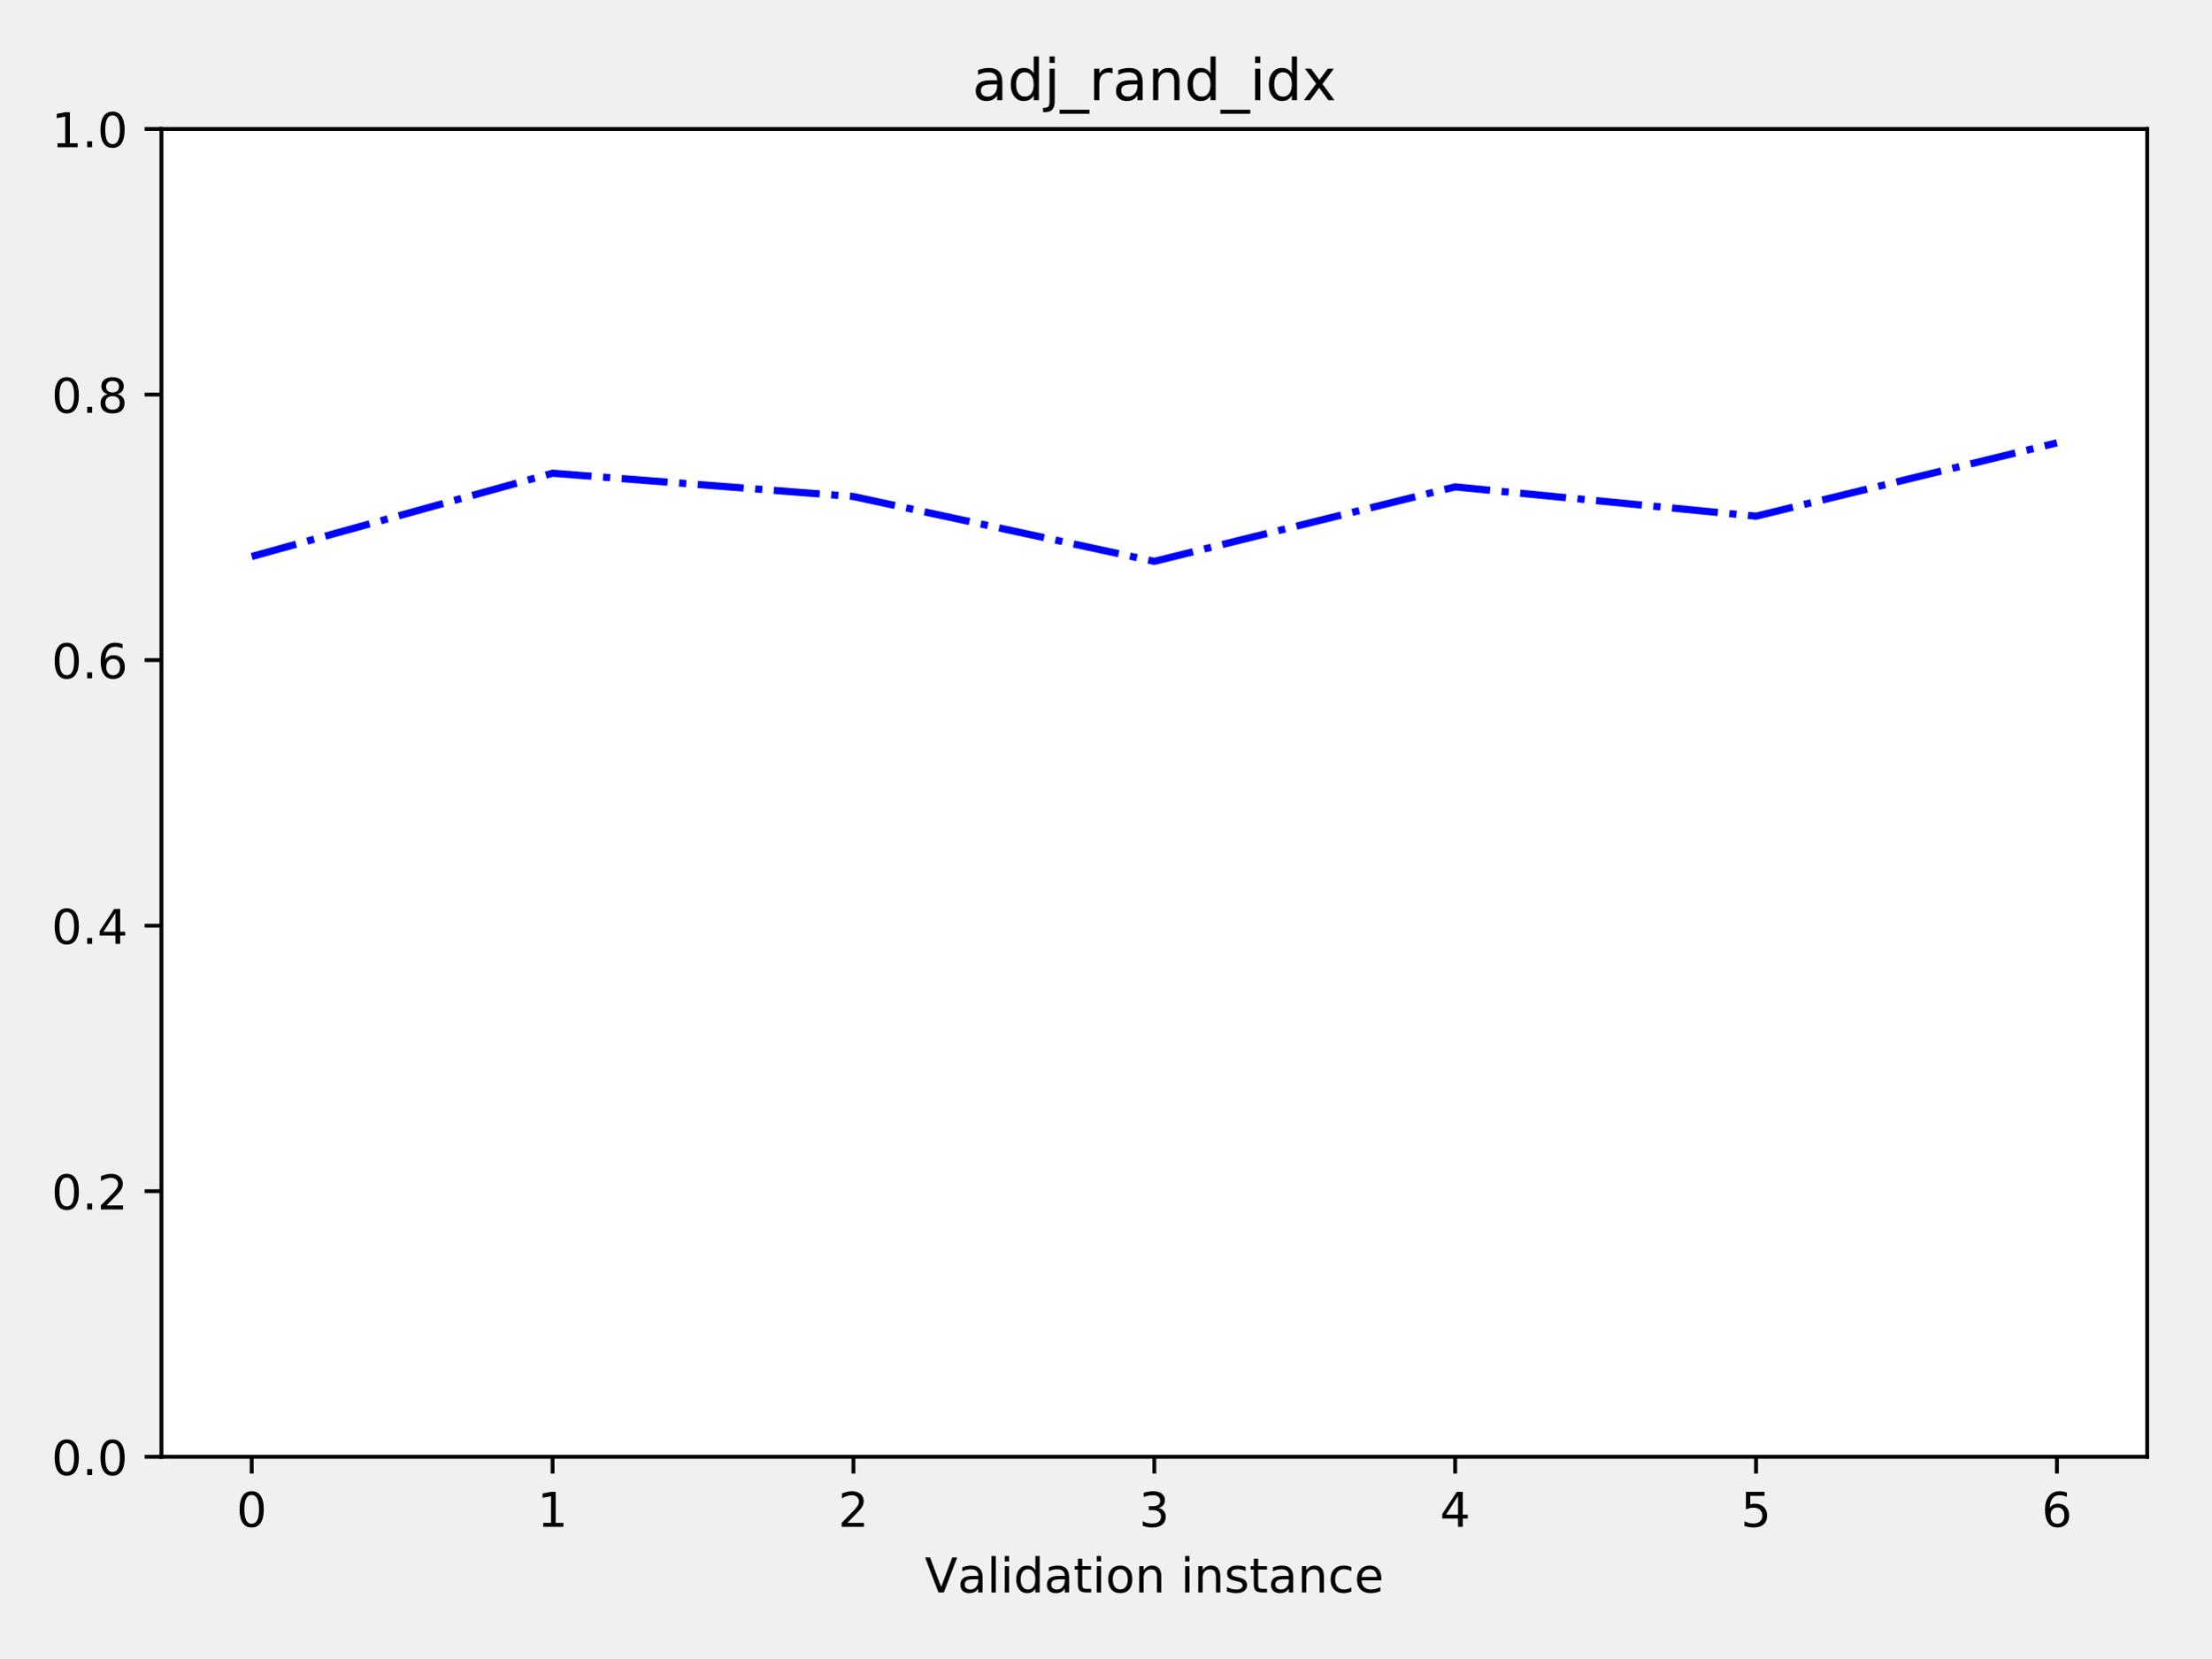
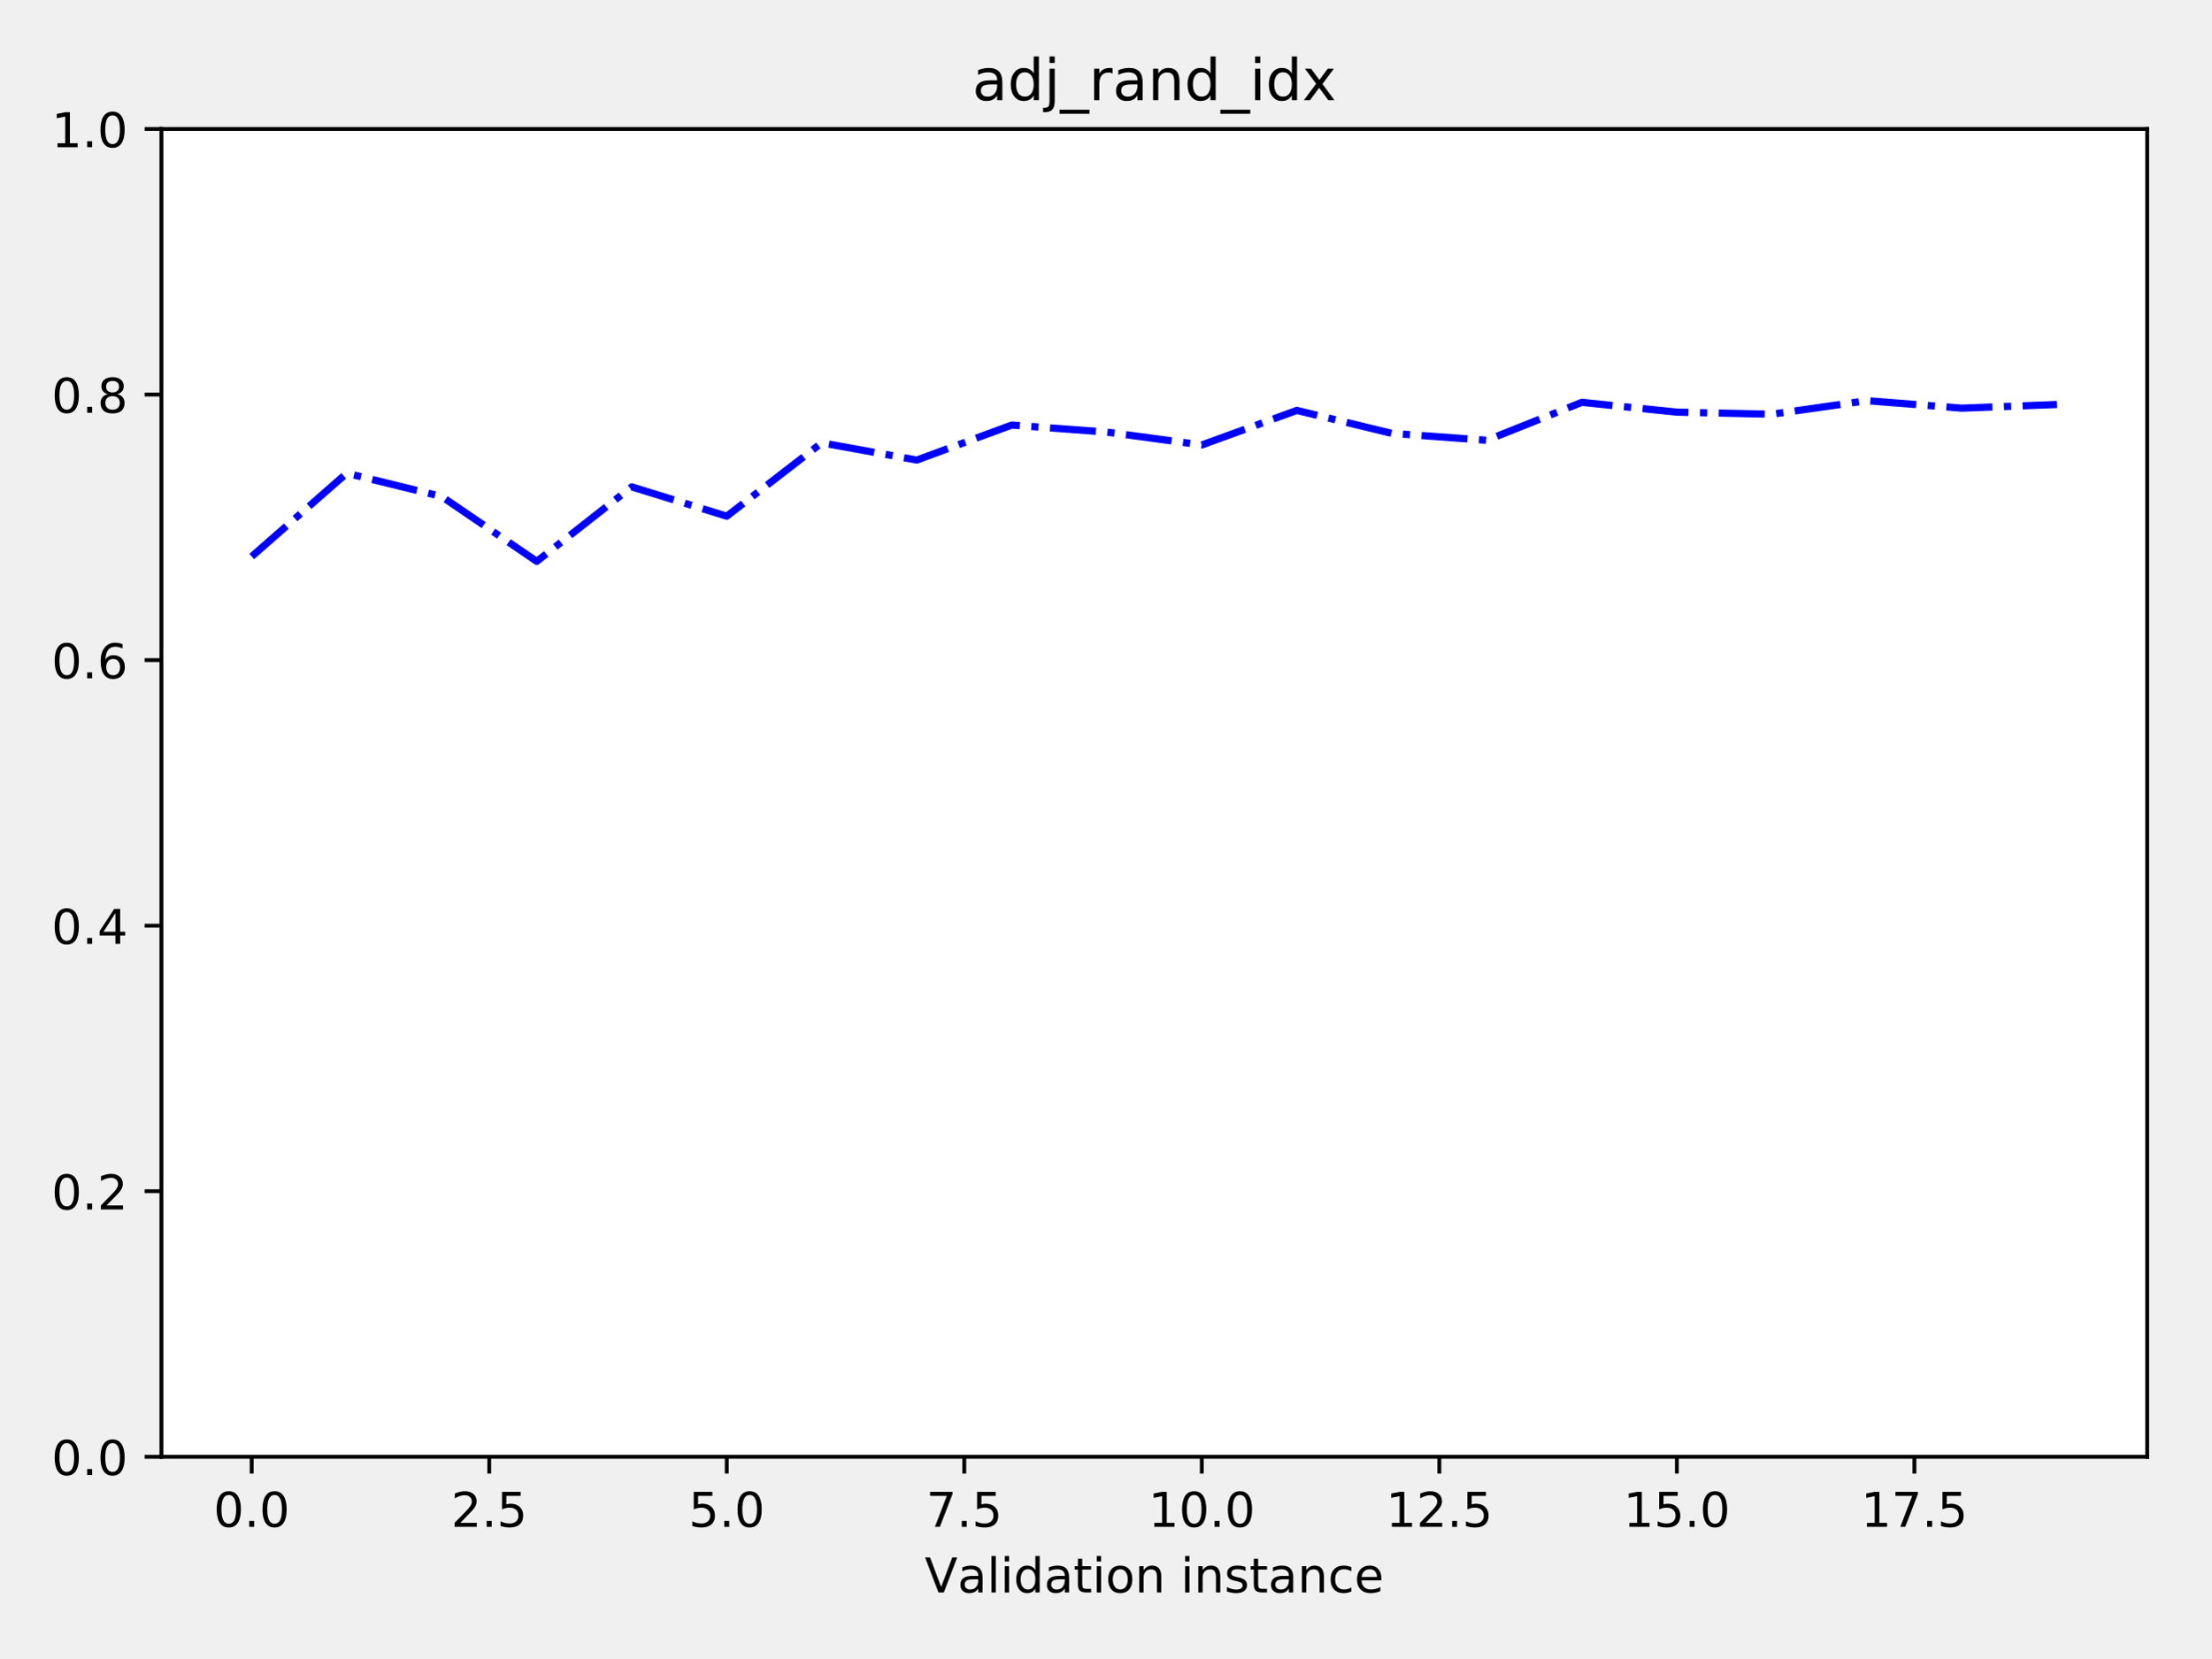
<svg xmlns="http://www.w3.org/2000/svg" xmlns:xlink="http://www.w3.org/1999/xlink" height="345.6pt" version="1.1" viewBox="0 0 460.8 345.6" width="460.8pt">
  <defs>
    <style type="text/css">
*{stroke-linecap:butt;stroke-linejoin:round;}
  </style>
  </defs>
  <g id="figure_1">
    <g id="axes_1">
      <g id="patch_1">
        <path d="M 33.64 303.64  L 447.48 303.64  L 447.48 26.88  L 33.64 26.88  z " style="fill:#ffffff;" />
      </g>
      <g id="matplotlib.axis_1">
        <g id="xtick_1">
          <g id="line2d_1">
            <defs>
-               <path d="M 0 0  L 0 3.5  " id="m6aaeae3c7d" style="stroke:#000000;stroke-width:0.8;" />
-             </defs>
-             <g>
-               <use style="stroke:#000000;stroke-width:0.8;" x="52.451" xlink:href="#m6aaeae3c7d" y="303.64" />
+               <path d="M 0 0  L 0 3.5  " id="m8d1fefefe1" style="stroke:#000000;stroke-width:0.8;" />
+             </defs>
+             <g>
+               <use style="stroke:#000000;stroke-width:0.8;" x="52.451" xlink:href="#m8d1fefefe1" y="303.64" />
            </g>
          </g>
          <g id="text_1">
            <defs>
              <path d="M 31.781 66.406  Q 24.172 66.406 20.328 58.906  Q 16.5 51.422 16.5 36.375  Q 16.5 21.391 20.328 13.891  Q 24.172 6.391 31.781 6.391  Q 39.453 6.391 43.281 13.891  Q 47.125 21.391 47.125 36.375  Q 47.125 51.422 43.281 58.906  Q 39.453 66.406 31.781 66.406  z M 31.781 74.219  Q 44.047 74.219 50.516 64.516  Q 56.984 54.828 56.984 36.375  Q 56.984 17.969 50.516 8.266  Q 44.047 -1.422 31.781 -1.422  Q 19.531 -1.422 13.062 8.266  Q 6.594 17.969 6.594 36.375  Q 6.594 54.828 13.062 64.516  Q 19.531 74.219 31.781 74.219  z " id="DejaVuSans-30" />
-             </defs>
-             <g transform="translate(49.26966 318.2384)scale(0.1 -0.1)">
-               <use xlink:href="#DejaVuSans-30" />
+               <path d="M 10.688 12.406  L 21 12.406  L 21 0  L 10.688 0  z " id="DejaVuSans-2e" />
+             </defs>
+             <g transform="translate(44.49935 318.2384)scale(0.1 -0.1)">
+               <use xlink:href="#DejaVuSans-30" />
+               <use x="63.623" xlink:href="#DejaVuSans-2e" />
+               <use x="95.41" xlink:href="#DejaVuSans-30" />
            </g>
          </g>
        </g>
        <g id="xtick_2">
          <g id="line2d_2">
            <g>
-               <use style="stroke:#000000;stroke-width:0.8;" x="115.154" xlink:href="#m6aaeae3c7d" y="303.64" />
+               <use style="stroke:#000000;stroke-width:0.8;" x="101.953" xlink:href="#m8d1fefefe1" y="303.64" />
            </g>
          </g>
          <g id="text_2">
            <defs>
-               <path d="M 12.406 8.297  L 28.516 8.297  L 28.516 63.922  L 10.984 60.406  L 10.984 69.391  L 28.422 72.906  L 38.281 72.906  L 38.281 8.297  L 54.391 8.297  L 54.391 0  L 12.406 0  z " id="DejaVuSans-31" />
-             </defs>
-             <g transform="translate(111.9727 318.2384)scale(0.1 -0.1)">
-               <use xlink:href="#DejaVuSans-31" />
+               <path d="M 19.188 8.297  L 53.609 8.297  L 53.609 0  L 7.328 0  L 7.328 8.297  Q 12.938 14.109 22.625 23.891  Q 32.328 33.688 34.812 36.531  Q 39.547 41.844 41.422 45.531  Q 43.312 49.219 43.312 52.781  Q 43.312 58.594 39.234 62.25  Q 35.156 65.922 28.609 65.922  Q 23.969 65.922 18.812 64.312  Q 13.672 62.703 7.812 59.422  L 7.812 69.391  Q 13.766 71.781 18.938 73  Q 24.125 74.219 28.422 74.219  Q 39.75 74.219 46.484 68.547  Q 53.219 62.891 53.219 53.422  Q 53.219 48.922 51.531 44.891  Q 49.859 40.875 45.406 35.406  Q 44.188 33.984 37.641 27.219  Q 31.109 20.453 19.188 8.297  z " id="DejaVuSans-32" />
+               <path d="M 10.797 72.906  L 49.516 72.906  L 49.516 64.594  L 19.828 64.594  L 19.828 46.734  Q 21.969 47.469 24.109 47.828  Q 26.266 48.188 28.422 48.188  Q 40.625 48.188 47.75 41.5  Q 54.891 34.812 54.891 23.391  Q 54.891 11.625 47.562 5.094  Q 40.234 -1.422 26.906 -1.422  Q 22.312 -1.422 17.547 -0.641  Q 12.797 0.141 7.719 1.703  L 7.719 11.625  Q 12.109 9.234 16.797 8.062  Q 21.484 6.891 26.703 6.891  Q 35.156 6.891 40.078 11.328  Q 45.016 15.766 45.016 23.391  Q 45.016 31 40.078 35.438  Q 35.156 39.891 26.703 39.891  Q 22.75 39.891 18.812 39.016  Q 14.891 38.141 10.797 36.281  z " id="DejaVuSans-35" />
+             </defs>
+             <g transform="translate(94.00174 318.2384)scale(0.1 -0.1)">
+               <use xlink:href="#DejaVuSans-32" />
+               <use x="63.623" xlink:href="#DejaVuSans-2e" />
+               <use x="95.41" xlink:href="#DejaVuSans-35" />
            </g>
          </g>
        </g>
        <g id="xtick_3">
          <g id="line2d_3">
            <g>
-               <use style="stroke:#000000;stroke-width:0.8;" x="177.857" xlink:href="#m6aaeae3c7d" y="303.64" />
+               <use style="stroke:#000000;stroke-width:0.8;" x="151.456" xlink:href="#m8d1fefefe1" y="303.64" />
            </g>
          </g>
          <g id="text_3">
-             <defs>
-               <path d="M 19.188 8.297  L 53.609 8.297  L 53.609 0  L 7.328 0  L 7.328 8.297  Q 12.938 14.109 22.625 23.891  Q 32.328 33.688 34.812 36.531  Q 39.547 41.844 41.422 45.531  Q 43.312 49.219 43.312 52.781  Q 43.312 58.594 39.234 62.25  Q 35.156 65.922 28.609 65.922  Q 23.969 65.922 18.812 64.312  Q 13.672 62.703 7.812 59.422  L 7.812 69.391  Q 13.766 71.781 18.938 73  Q 24.125 74.219 28.422 74.219  Q 39.75 74.219 46.484 68.547  Q 53.219 62.891 53.219 53.422  Q 53.219 48.922 51.531 44.891  Q 49.859 40.875 45.406 35.406  Q 44.188 33.984 37.641 27.219  Q 31.109 20.453 19.188 8.297  z " id="DejaVuSans-32" />
-             </defs>
-             <g transform="translate(174.6757 318.2384)scale(0.1 -0.1)">
-               <use xlink:href="#DejaVuSans-32" />
+             <g transform="translate(143.5041 318.2384)scale(0.1 -0.1)">
+               <use xlink:href="#DejaVuSans-35" />
+               <use x="63.623" xlink:href="#DejaVuSans-2e" />
+               <use x="95.41" xlink:href="#DejaVuSans-30" />
            </g>
          </g>
        </g>
        <g id="xtick_4">
          <g id="line2d_4">
            <g>
-               <use style="stroke:#000000;stroke-width:0.8;" x="240.56" xlink:href="#m6aaeae3c7d" y="303.64" />
+               <use style="stroke:#000000;stroke-width:0.8;" x="200.958" xlink:href="#m8d1fefefe1" y="303.64" />
            </g>
          </g>
          <g id="text_4">
            <defs>
-               <path d="M 40.578 39.312  Q 47.656 37.797 51.625 33  Q 55.609 28.219 55.609 21.188  Q 55.609 10.406 48.188 4.484  Q 40.766 -1.422 27.094 -1.422  Q 22.516 -1.422 17.656 -0.516  Q 12.797 0.391 7.625 2.203  L 7.625 11.719  Q 11.719 9.328 16.594 8.109  Q 21.484 6.891 26.812 6.891  Q 36.078 6.891 40.938 10.547  Q 45.797 14.203 45.797 21.188  Q 45.797 27.641 41.281 31.266  Q 36.766 34.906 28.719 34.906  L 20.219 34.906  L 20.219 43.016  L 29.109 43.016  Q 36.375 43.016 40.234 45.922  Q 44.094 48.828 44.094 54.297  Q 44.094 59.906 40.109 62.906  Q 36.141 65.922 28.719 65.922  Q 24.656 65.922 20.016 65.031  Q 15.375 64.156 9.812 62.312  L 9.812 71.094  Q 15.438 72.656 20.344 73.438  Q 25.25 74.219 29.594 74.219  Q 40.828 74.219 47.359 69.109  Q 53.906 64.016 53.906 55.328  Q 53.906 49.266 50.438 45.094  Q 46.969 40.922 40.578 39.312  z " id="DejaVuSans-33" />
-             </defs>
-             <g transform="translate(237.3787 318.2384)scale(0.1 -0.1)">
-               <use xlink:href="#DejaVuSans-33" />
+               <path d="M 8.203 72.906  L 55.078 72.906  L 55.078 68.703  L 28.609 0  L 18.312 0  L 43.219 64.594  L 8.203 64.594  z " id="DejaVuSans-37" />
+             </defs>
+             <g transform="translate(193.0065 318.2384)scale(0.1 -0.1)">
+               <use xlink:href="#DejaVuSans-37" />
+               <use x="63.623" xlink:href="#DejaVuSans-2e" />
+               <use x="95.41" xlink:href="#DejaVuSans-35" />
            </g>
          </g>
        </g>
        <g id="xtick_5">
          <g id="line2d_5">
            <g>
-               <use style="stroke:#000000;stroke-width:0.8;" x="303.263" xlink:href="#m6aaeae3c7d" y="303.64" />
+               <use style="stroke:#000000;stroke-width:0.8;" x="250.46" xlink:href="#m8d1fefefe1" y="303.64" />
            </g>
          </g>
          <g id="text_5">
            <defs>
-               <path d="M 37.797 64.312  L 12.891 25.391  L 37.797 25.391  z M 35.203 72.906  L 47.609 72.906  L 47.609 25.391  L 58.016 25.391  L 58.016 17.188  L 47.609 17.188  L 47.609 0  L 37.797 0  L 37.797 17.188  L 4.891 17.188  L 4.891 26.703  z " id="DejaVuSans-34" />
-             </defs>
-             <g transform="translate(300.0818 318.2384)scale(0.1 -0.1)">
-               <use xlink:href="#DejaVuSans-34" />
+               <path d="M 12.406 8.297  L 28.516 8.297  L 28.516 63.922  L 10.984 60.406  L 10.984 69.391  L 28.422 72.906  L 38.281 72.906  L 38.281 8.297  L 54.391 8.297  L 54.391 0  L 12.406 0  z " id="DejaVuSans-31" />
+             </defs>
+             <g transform="translate(239.3277 318.2384)scale(0.1 -0.1)">
+               <use xlink:href="#DejaVuSans-31" />
+               <use x="63.623" xlink:href="#DejaVuSans-30" />
+               <use x="127.246" xlink:href="#DejaVuSans-2e" />
+               <use x="159.033" xlink:href="#DejaVuSans-30" />
            </g>
          </g>
        </g>
        <g id="xtick_6">
          <g id="line2d_6">
            <g>
-               <use style="stroke:#000000;stroke-width:0.8;" x="365.966" xlink:href="#m6aaeae3c7d" y="303.64" />
+               <use style="stroke:#000000;stroke-width:0.8;" x="299.963" xlink:href="#m8d1fefefe1" y="303.64" />
            </g>
          </g>
          <g id="text_6">
-             <defs>
-               <path d="M 10.797 72.906  L 49.516 72.906  L 49.516 64.594  L 19.828 64.594  L 19.828 46.734  Q 21.969 47.469 24.109 47.828  Q 26.266 48.188 28.422 48.188  Q 40.625 48.188 47.75 41.5  Q 54.891 34.812 54.891 23.391  Q 54.891 11.625 47.562 5.094  Q 40.234 -1.422 26.906 -1.422  Q 22.312 -1.422 17.547 -0.641  Q 12.797 0.141 7.719 1.703  L 7.719 11.625  Q 12.109 9.234 16.797 8.062  Q 21.484 6.891 26.703 6.891  Q 35.156 6.891 40.078 11.328  Q 45.016 15.766 45.016 23.391  Q 45.016 31 40.078 35.438  Q 35.156 39.891 26.703 39.891  Q 22.75 39.891 18.812 39.016  Q 14.891 38.141 10.797 36.281  z " id="DejaVuSans-35" />
-             </defs>
-             <g transform="translate(362.7848 318.2384)scale(0.1 -0.1)">
-               <use xlink:href="#DejaVuSans-35" />
+             <g transform="translate(288.8301 318.2384)scale(0.1 -0.1)">
+               <use xlink:href="#DejaVuSans-31" />
+               <use x="63.623" xlink:href="#DejaVuSans-32" />
+               <use x="127.246" xlink:href="#DejaVuSans-2e" />
+               <use x="159.033" xlink:href="#DejaVuSans-35" />
            </g>
          </g>
        </g>
        <g id="xtick_7">
          <g id="line2d_7">
            <g>
-               <use style="stroke:#000000;stroke-width:0.8;" x="428.669" xlink:href="#m6aaeae3c7d" y="303.64" />
+               <use style="stroke:#000000;stroke-width:0.8;" x="349.465" xlink:href="#m8d1fefefe1" y="303.64" />
            </g>
          </g>
          <g id="text_7">
-             <defs>
-               <path d="M 33.016 40.375  Q 26.375 40.375 22.484 35.828  Q 18.609 31.297 18.609 23.391  Q 18.609 15.531 22.484 10.953  Q 26.375 6.391 33.016 6.391  Q 39.656 6.391 43.531 10.953  Q 47.406 15.531 47.406 23.391  Q 47.406 31.297 43.531 35.828  Q 39.656 40.375 33.016 40.375  z M 52.594 71.297  L 52.594 62.312  Q 48.875 64.062 45.094 64.984  Q 41.312 65.922 37.594 65.922  Q 27.828 65.922 22.672 59.328  Q 17.531 52.734 16.797 39.406  Q 19.672 43.656 24.016 45.922  Q 28.375 48.188 33.594 48.188  Q 44.578 48.188 50.953 41.516  Q 57.328 34.859 57.328 23.391  Q 57.328 12.156 50.688 5.359  Q 44.047 -1.422 33.016 -1.422  Q 20.359 -1.422 13.672 8.266  Q 6.984 17.969 6.984 36.375  Q 6.984 53.656 15.188 63.938  Q 23.391 74.219 37.203 74.219  Q 40.922 74.219 44.703 73.484  Q 48.484 72.75 52.594 71.297  z " id="DejaVuSans-36" />
-             </defs>
-             <g transform="translate(425.4878 318.2384)scale(0.1 -0.1)">
-               <use xlink:href="#DejaVuSans-36" />
-             </g>
-           </g>
-         </g>
-         <g id="text_8">
+             <g transform="translate(338.3325 318.2384)scale(0.1 -0.1)">
+               <use xlink:href="#DejaVuSans-31" />
+               <use x="63.623" xlink:href="#DejaVuSans-35" />
+               <use x="127.246" xlink:href="#DejaVuSans-2e" />
+               <use x="159.033" xlink:href="#DejaVuSans-30" />
+             </g>
+           </g>
+         </g>
+         <g id="xtick_8">
+           <g id="line2d_8">
+             <g>
+               <use style="stroke:#000000;stroke-width:0.8;" x="398.968" xlink:href="#m8d1fefefe1" y="303.64" />
+             </g>
+           </g>
+           <g id="text_8">
+             <g transform="translate(387.8348 318.2384)scale(0.1 -0.1)">
+               <use xlink:href="#DejaVuSans-31" />
+               <use x="63.623" xlink:href="#DejaVuSans-37" />
+               <use x="127.246" xlink:href="#DejaVuSans-2e" />
+               <use x="159.033" xlink:href="#DejaVuSans-35" />
+             </g>
+           </g>
+         </g>
+         <g id="text_9">
          <defs>
            <path d="M 28.609 0  L 0.781 72.906  L 11.078 72.906  L 34.188 11.531  L 57.328 72.906  L 67.578 72.906  L 39.797 0  z " id="DejaVuSans-56" />
            <path d="M 34.281 27.484  Q 23.391 27.484 19.188 25  Q 14.984 22.516 14.984 16.5  Q 14.984 11.719 18.141 8.906  Q 21.297 6.109 26.703 6.109  Q 34.188 6.109 38.703 11.406  Q 43.219 16.703 43.219 25.484  L 43.219 27.484  z M 52.203 31.203  L 52.203 0  L 43.219 0  L 43.219 8.297  Q 40.141 3.328 35.547 0.953  Q 30.953 -1.422 24.312 -1.422  Q 15.922 -1.422 10.953 3.297  Q 6 8.016 6 15.922  Q 6 25.141 12.172 29.828  Q 18.359 34.516 30.609 34.516  L 43.219 34.516  L 43.219 35.406  Q 43.219 41.609 39.141 45  Q 35.062 48.391 27.688 48.391  Q 23 48.391 18.547 47.266  Q 14.109 46.141 10.016 43.891  L 10.016 52.203  Q 14.938 54.109 19.578 55.047  Q 24.219 56 28.609 56  Q 40.484 56 46.344 49.844  Q 52.203 43.703 52.203 31.203  z " id="DejaVuSans-61" />
            <path d="M 9.422 75.984  L 18.406 75.984  L 18.406 0  L 9.422 0  z " id="DejaVuSans-6c" />
            <path d="M 9.422 54.688  L 18.406 54.688  L 18.406 0  L 9.422 0  z M 9.422 75.984  L 18.406 75.984  L 18.406 64.594  L 9.422 64.594  z " id="DejaVuSans-69" />
            <path d="M 45.406 46.391  L 45.406 75.984  L 54.391 75.984  L 54.391 0  L 45.406 0  L 45.406 8.203  Q 42.578 3.328 38.25 0.953  Q 33.938 -1.422 27.875 -1.422  Q 17.969 -1.422 11.734 6.484  Q 5.516 14.406 5.516 27.297  Q 5.516 40.188 11.734 48.094  Q 17.969 56 27.875 56  Q 33.938 56 38.25 53.625  Q 42.578 51.266 45.406 46.391  z M 14.797 27.297  Q 14.797 17.391 18.875 11.75  Q 22.953 6.109 30.078 6.109  Q 37.203 6.109 41.297 11.75  Q 45.406 17.391 45.406 27.297  Q 45.406 37.203 41.297 42.844  Q 37.203 48.484 30.078 48.484  Q 22.953 48.484 18.875 42.844  Q 14.797 37.203 14.797 27.297  z " id="DejaVuSans-64" />
            <path d="M 18.312 70.219  L 18.312 54.688  L 36.812 54.688  L 36.812 47.703  L 18.312 47.703  L 18.312 18.016  Q 18.312 11.328 20.141 9.422  Q 21.969 7.516 27.594 7.516  L 36.812 7.516  L 36.812 0  L 27.594 0  Q 17.188 0 13.234 3.875  Q 9.281 7.766 9.281 18.016  L 9.281 47.703  L 2.688 47.703  L 2.688 54.688  L 9.281 54.688  L 9.281 70.219  z " id="DejaVuSans-74" />
            <path d="M 30.609 48.391  Q 23.391 48.391 19.188 42.75  Q 14.984 37.109 14.984 27.297  Q 14.984 17.484 19.156 11.844  Q 23.344 6.203 30.609 6.203  Q 37.797 6.203 41.984 11.859  Q 46.188 17.531 46.188 27.297  Q 46.188 37.016 41.984 42.703  Q 37.797 48.391 30.609 48.391  z M 30.609 56  Q 42.328 56 49.016 48.375  Q 55.719 40.766 55.719 27.297  Q 55.719 13.875 49.016 6.219  Q 42.328 -1.422 30.609 -1.422  Q 18.844 -1.422 12.172 6.219  Q 5.516 13.875 5.516 27.297  Q 5.516 40.766 12.172 48.375  Q 18.844 56 30.609 56  z " id="DejaVuSans-6f" />
            <path d="M 54.891 33.016  L 54.891 0  L 45.906 0  L 45.906 32.719  Q 45.906 40.484 42.875 44.328  Q 39.844 48.188 33.797 48.188  Q 26.516 48.188 22.312 43.547  Q 18.109 38.922 18.109 30.906  L 18.109 0  L 9.078 0  L 9.078 54.688  L 18.109 54.688  L 18.109 46.188  Q 21.344 51.125 25.703 53.562  Q 30.078 56 35.797 56  Q 45.219 56 50.047 50.172  Q 54.891 44.344 54.891 33.016  z " id="DejaVuSans-6e" />
            <path id="DejaVuSans-20" />
            <path d="M 44.281 53.078  L 44.281 44.578  Q 40.484 46.531 36.375 47.5  Q 32.281 48.484 27.875 48.484  Q 21.188 48.484 17.844 46.438  Q 14.5 44.391 14.5 40.281  Q 14.5 37.156 16.891 35.375  Q 19.281 33.594 26.516 31.984  L 29.594 31.297  Q 39.156 29.25 43.188 25.516  Q 47.219 21.781 47.219 15.094  Q 47.219 7.469 41.188 3.016  Q 35.156 -1.422 24.609 -1.422  Q 20.219 -1.422 15.453 -0.562  Q 10.688 0.297 5.422 2  L 5.422 11.281  Q 10.406 8.688 15.234 7.391  Q 20.062 6.109 24.812 6.109  Q 31.156 6.109 34.562 8.281  Q 37.984 10.453 37.984 14.406  Q 37.984 18.062 35.516 20.016  Q 33.062 21.969 24.703 23.781  L 21.578 24.516  Q 13.234 26.266 9.516 29.906  Q 5.812 33.547 5.812 39.891  Q 5.812 47.609 11.281 51.797  Q 16.75 56 26.812 56  Q 31.781 56 36.172 55.266  Q 40.578 54.547 44.281 53.078  z " id="DejaVuSans-73" />
            <path d="M 48.781 52.594  L 48.781 44.188  Q 44.969 46.297 41.141 47.344  Q 37.312 48.391 33.406 48.391  Q 24.656 48.391 19.812 42.844  Q 14.984 37.312 14.984 27.297  Q 14.984 17.281 19.812 11.734  Q 24.656 6.203 33.406 6.203  Q 37.312 6.203 41.141 7.25  Q 44.969 8.297 48.781 10.406  L 48.781 2.094  Q 45.016 0.344 40.984 -0.531  Q 36.969 -1.422 32.422 -1.422  Q 20.062 -1.422 12.781 6.344  Q 5.516 14.109 5.516 27.297  Q 5.516 40.672 12.859 48.328  Q 20.219 56 33.016 56  Q 37.156 56 41.109 55.141  Q 45.062 54.297 48.781 52.594  z " id="DejaVuSans-63" />
            <path d="M 56.203 29.594  L 56.203 25.203  L 14.891 25.203  Q 15.484 15.922 20.484 11.062  Q 25.484 6.203 34.422 6.203  Q 39.594 6.203 44.453 7.469  Q 49.312 8.734 54.109 11.281  L 54.109 2.781  Q 49.266 0.734 44.188 -0.344  Q 39.109 -1.422 33.891 -1.422  Q 20.797 -1.422 13.156 6.188  Q 5.516 13.812 5.516 26.812  Q 5.516 40.234 12.766 48.109  Q 20.016 56 32.328 56  Q 43.359 56 49.781 48.891  Q 56.203 41.797 56.203 29.594  z M 47.219 32.234  Q 47.125 39.594 43.094 43.984  Q 39.062 48.391 32.422 48.391  Q 24.906 48.391 20.391 44.141  Q 15.875 39.891 15.188 32.172  z " id="DejaVuSans-65" />
          </defs>
          <g transform="translate(192.717 331.9166)scale(0.1 -0.1)">
            <use xlink:href="#DejaVuSans-56" />
            <use x="68.299" xlink:href="#DejaVuSans-61" />
            <use x="129.578" xlink:href="#DejaVuSans-6c" />
            <use x="157.361" xlink:href="#DejaVuSans-69" />
            <use x="185.145" xlink:href="#DejaVuSans-64" />
            <use x="248.621" xlink:href="#DejaVuSans-61" />
            <use x="309.9" xlink:href="#DejaVuSans-74" />
            <use x="349.109" xlink:href="#DejaVuSans-69" />
            <use x="376.893" xlink:href="#DejaVuSans-6f" />
            <use x="438.074" xlink:href="#DejaVuSans-6e" />
            <use x="501.453" xlink:href="#DejaVuSans-20" />
            <use x="533.24" xlink:href="#DejaVuSans-69" />
            <use x="561.023" xlink:href="#DejaVuSans-6e" />
            <use x="624.402" xlink:href="#DejaVuSans-73" />
            <use x="676.502" xlink:href="#DejaVuSans-74" />
            <use x="715.711" xlink:href="#DejaVuSans-61" />
            <use x="776.99" xlink:href="#DejaVuSans-6e" />
            <use x="840.369" xlink:href="#DejaVuSans-63" />
            <use x="895.35" xlink:href="#DejaVuSans-65" />
          </g>
        </g>
      </g>
      <g id="matplotlib.axis_2">
        <g id="ytick_1">
-           <g id="line2d_8">
-             <defs>
-               <path d="M 0 0  L -3.5 0  " id="m2f86227d97" style="stroke:#000000;stroke-width:0.8;" />
-             </defs>
-             <g>
-               <use style="stroke:#000000;stroke-width:0.8;" x="33.64" xlink:href="#m2f86227d97" y="303.64" />
-             </g>
-           </g>
-           <g id="text_9">
-             <defs>
-               <path d="M 10.688 12.406  L 21 12.406  L 21 0  L 10.688 0  z " id="DejaVuSans-2e" />
-             </defs>
+           <g id="line2d_9">
+             <defs>
+               <path d="M 0 0  L -3.5 0  " id="mb15c90c7db" style="stroke:#000000;stroke-width:0.8;" />
+             </defs>
+             <g>
+               <use style="stroke:#000000;stroke-width:0.8;" x="33.64" xlink:href="#mb15c90c7db" y="303.64" />
+             </g>
+           </g>
+           <g id="text_10">
            <g transform="translate(10.73687 307.4392)scale(0.1 -0.1)">
              <use xlink:href="#DejaVuSans-30" />
              <use x="63.623" xlink:href="#DejaVuSans-2e" />
              <use x="95.41" xlink:href="#DejaVuSans-30" />
            </g>
          </g>
        </g>
        <g id="ytick_2">
-           <g id="line2d_9">
-             <g>
-               <use style="stroke:#000000;stroke-width:0.8;" x="33.64" xlink:href="#m2f86227d97" y="248.288" />
-             </g>
-           </g>
-           <g id="text_10">
+           <g id="line2d_10">
+             <g>
+               <use style="stroke:#000000;stroke-width:0.8;" x="33.64" xlink:href="#mb15c90c7db" y="248.288" />
+             </g>
+           </g>
+           <g id="text_11">
            <g transform="translate(10.73687 252.0872)scale(0.1 -0.1)">
              <use xlink:href="#DejaVuSans-30" />
              <use x="63.623" xlink:href="#DejaVuSans-2e" />
              <use x="95.41" xlink:href="#DejaVuSans-32" />
            </g>
          </g>
        </g>
        <g id="ytick_3">
-           <g id="line2d_10">
-             <g>
-               <use style="stroke:#000000;stroke-width:0.8;" x="33.64" xlink:href="#m2f86227d97" y="192.936" />
-             </g>
-           </g>
-           <g id="text_11">
+           <g id="line2d_11">
+             <g>
+               <use style="stroke:#000000;stroke-width:0.8;" x="33.64" xlink:href="#mb15c90c7db" y="192.936" />
+             </g>
+           </g>
+           <g id="text_12">
+             <defs>
+               <path d="M 37.797 64.312  L 12.891 25.391  L 37.797 25.391  z M 35.203 72.906  L 47.609 72.906  L 47.609 25.391  L 58.016 25.391  L 58.016 17.188  L 47.609 17.188  L 47.609 0  L 37.797 0  L 37.797 17.188  L 4.891 17.188  L 4.891 26.703  z " id="DejaVuSans-34" />
+             </defs>
            <g transform="translate(10.73687 196.7352)scale(0.1 -0.1)">
              <use xlink:href="#DejaVuSans-30" />
              <use x="63.623" xlink:href="#DejaVuSans-2e" />
              <use x="95.41" xlink:href="#DejaVuSans-34" />
            </g>
          </g>
        </g>
        <g id="ytick_4">
-           <g id="line2d_11">
-             <g>
-               <use style="stroke:#000000;stroke-width:0.8;" x="33.64" xlink:href="#m2f86227d97" y="137.584" />
-             </g>
-           </g>
-           <g id="text_12">
+           <g id="line2d_12">
+             <g>
+               <use style="stroke:#000000;stroke-width:0.8;" x="33.64" xlink:href="#mb15c90c7db" y="137.584" />
+             </g>
+           </g>
+           <g id="text_13">
+             <defs>
+               <path d="M 33.016 40.375  Q 26.375 40.375 22.484 35.828  Q 18.609 31.297 18.609 23.391  Q 18.609 15.531 22.484 10.953  Q 26.375 6.391 33.016 6.391  Q 39.656 6.391 43.531 10.953  Q 47.406 15.531 47.406 23.391  Q 47.406 31.297 43.531 35.828  Q 39.656 40.375 33.016 40.375  z M 52.594 71.297  L 52.594 62.312  Q 48.875 64.062 45.094 64.984  Q 41.312 65.922 37.594 65.922  Q 27.828 65.922 22.672 59.328  Q 17.531 52.734 16.797 39.406  Q 19.672 43.656 24.016 45.922  Q 28.375 48.188 33.594 48.188  Q 44.578 48.188 50.953 41.516  Q 57.328 34.859 57.328 23.391  Q 57.328 12.156 50.688 5.359  Q 44.047 -1.422 33.016 -1.422  Q 20.359 -1.422 13.672 8.266  Q 6.984 17.969 6.984 36.375  Q 6.984 53.656 15.188 63.938  Q 23.391 74.219 37.203 74.219  Q 40.922 74.219 44.703 73.484  Q 48.484 72.75 52.594 71.297  z " id="DejaVuSans-36" />
+             </defs>
            <g transform="translate(10.73687 141.3832)scale(0.1 -0.1)">
              <use xlink:href="#DejaVuSans-30" />
              <use x="63.623" xlink:href="#DejaVuSans-2e" />
              <use x="95.41" xlink:href="#DejaVuSans-36" />
            </g>
          </g>
        </g>
        <g id="ytick_5">
-           <g id="line2d_12">
-             <g>
-               <use style="stroke:#000000;stroke-width:0.8;" x="33.64" xlink:href="#m2f86227d97" y="82.232" />
-             </g>
-           </g>
-           <g id="text_13">
+           <g id="line2d_13">
+             <g>
+               <use style="stroke:#000000;stroke-width:0.8;" x="33.64" xlink:href="#mb15c90c7db" y="82.232" />
+             </g>
+           </g>
+           <g id="text_14">
            <defs>
              <path d="M 31.781 34.625  Q 24.75 34.625 20.719 30.859  Q 16.703 27.094 16.703 20.516  Q 16.703 13.922 20.719 10.156  Q 24.75 6.391 31.781 6.391  Q 38.812 6.391 42.859 10.172  Q 46.922 13.969 46.922 20.516  Q 46.922 27.094 42.891 30.859  Q 38.875 34.625 31.781 34.625  z M 21.922 38.812  Q 15.578 40.375 12.031 44.719  Q 8.5 49.078 8.5 55.328  Q 8.5 64.062 14.719 69.141  Q 20.953 74.219 31.781 74.219  Q 42.672 74.219 48.875 69.141  Q 55.078 64.062 55.078 55.328  Q 55.078 49.078 51.531 44.719  Q 48 40.375 41.703 38.812  Q 48.828 37.156 52.797 32.312  Q 56.781 27.484 56.781 20.516  Q 56.781 9.906 50.312 4.234  Q 43.844 -1.422 31.781 -1.422  Q 19.734 -1.422 13.25 4.234  Q 6.781 9.906 6.781 20.516  Q 6.781 27.484 10.781 32.312  Q 14.797 37.156 21.922 38.812  z M 18.312 54.391  Q 18.312 48.734 21.844 45.562  Q 25.391 42.391 31.781 42.391  Q 38.141 42.391 41.719 45.562  Q 45.312 48.734 45.312 54.391  Q 45.312 60.062 41.719 63.234  Q 38.141 66.406 31.781 66.406  Q 25.391 66.406 21.844 63.234  Q 18.312 60.062 18.312 54.391  z " id="DejaVuSans-38" />
            </defs>
            <g transform="translate(10.73687 86.03122)scale(0.1 -0.1)">
              <use xlink:href="#DejaVuSans-30" />
              <use x="63.623" xlink:href="#DejaVuSans-2e" />
              <use x="95.41" xlink:href="#DejaVuSans-38" />
            </g>
          </g>
        </g>
        <g id="ytick_6">
-           <g id="line2d_13">
-             <g>
-               <use style="stroke:#000000;stroke-width:0.8;" x="33.64" xlink:href="#m2f86227d97" y="26.88" />
-             </g>
-           </g>
-           <g id="text_14">
+           <g id="line2d_14">
+             <g>
+               <use style="stroke:#000000;stroke-width:0.8;" x="33.64" xlink:href="#mb15c90c7db" y="26.88" />
+             </g>
+           </g>
+           <g id="text_15">
            <g transform="translate(10.73687 30.67922)scale(0.1 -0.1)">
              <use xlink:href="#DejaVuSans-31" />
              <use x="63.623" xlink:href="#DejaVuSans-2e" />
              <use x="95.41" xlink:href="#DejaVuSans-30" />
            </g>
          </g>
        </g>
      </g>
-       <g id="line2d_14">
-         <path clip-path="url(#p7fc3269714)" d="M 52.451 115.99  L 115.154 98.63  L 177.857 103.487  L 240.56 117  L 303.263 101.476  L 365.966 107.584  L 428.669 92.296  " style="fill:none;stroke:#0000ff;stroke-dasharray:9.6,2.4,1.5,2.4;stroke-dashoffset:0;stroke-width:1.5;" />
+       <g id="line2d_15">
+         <path clip-path="url(#p09a28df1b7)" d="M 52.451 115.99  L 72.252 98.63  L 92.053 103.487  L 111.854 117  L 131.655 101.476  L 151.456 107.584  L 171.257 92.296  L 191.058 95.887  L 210.859 88.588  L 230.66 90.056  L 250.46 92.739  L 270.261 85.539  L 290.062 90.322  L 309.863 91.767  L 329.664 83.856  L 349.465 85.899  L 369.266 86.334  L 389.067 83.509  L 408.868 85.071  L 428.669 84.304  " style="fill:none;stroke:#0000ff;stroke-dasharray:9.6,2.4,1.5,2.4;stroke-dashoffset:0;stroke-width:1.5;" />
      </g>
      <g id="patch_2">
        <path d="M 33.64 303.64  L 33.64 26.88  " style="fill:none;stroke:#000000;stroke-linecap:square;stroke-linejoin:miter;stroke-width:0.8;" />
      </g>
      <g id="patch_3">
        <path d="M 447.48 303.64  L 447.48 26.88  " style="fill:none;stroke:#000000;stroke-linecap:square;stroke-linejoin:miter;stroke-width:0.8;" />
      </g>
      <g id="patch_4">
        <path d="M 33.64 303.64  L 447.48 303.64  " style="fill:none;stroke:#000000;stroke-linecap:square;stroke-linejoin:miter;stroke-width:0.8;" />
      </g>
      <g id="patch_5">
        <path d="M 33.64 26.88  L 447.48 26.88  " style="fill:none;stroke:#000000;stroke-linecap:square;stroke-linejoin:miter;stroke-width:0.8;" />
      </g>
-       <g id="text_15">
+       <g id="text_16">
        <defs>
          <path d="M 9.422 54.688  L 18.406 54.688  L 18.406 -0.984  Q 18.406 -11.422 14.422 -16.109  Q 10.453 -20.797 1.609 -20.797  L -1.812 -20.797  L -1.812 -13.188  L 0.594 -13.188  Q 5.719 -13.188 7.562 -10.812  Q 9.422 -8.453 9.422 -0.984  z M 9.422 75.984  L 18.406 75.984  L 18.406 64.594  L 9.422 64.594  z " id="DejaVuSans-6a" />
          <path d="M 50.984 -16.609  L 50.984 -23.578  L -0.984 -23.578  L -0.984 -16.609  z " id="DejaVuSans-5f" />
          <path d="M 41.109 46.297  Q 39.594 47.172 37.812 47.578  Q 36.031 48 33.891 48  Q 26.266 48 22.188 43.047  Q 18.109 38.094 18.109 28.812  L 18.109 0  L 9.078 0  L 9.078 54.688  L 18.109 54.688  L 18.109 46.188  Q 20.953 51.172 25.484 53.578  Q 30.031 56 36.531 56  Q 37.453 56 38.578 55.875  Q 39.703 55.766 41.062 55.516  z " id="DejaVuSans-72" />
          <path d="M 54.891 54.688  L 35.109 28.078  L 55.906 0  L 45.312 0  L 29.391 21.484  L 13.484 0  L 2.875 0  L 24.125 28.609  L 4.688 54.688  L 15.281 54.688  L 29.781 35.203  L 44.281 54.688  z " id="DejaVuSans-78" />
        </defs>
        <g transform="translate(202.625 20.88)scale(0.12 -0.12)">
          <use xlink:href="#DejaVuSans-61" />
          <use x="61.279" xlink:href="#DejaVuSans-64" />
          <use x="124.756" xlink:href="#DejaVuSans-6a" />
          <use x="152.539" xlink:href="#DejaVuSans-5f" />
          <use x="202.539" xlink:href="#DejaVuSans-72" />
          <use x="243.652" xlink:href="#DejaVuSans-61" />
          <use x="304.932" xlink:href="#DejaVuSans-6e" />
          <use x="368.311" xlink:href="#DejaVuSans-64" />
          <use x="431.787" xlink:href="#DejaVuSans-5f" />
          <use x="481.787" xlink:href="#DejaVuSans-69" />
          <use x="509.57" xlink:href="#DejaVuSans-64" />
          <use x="573.047" xlink:href="#DejaVuSans-78" />
        </g>
      </g>
    </g>
  </g>
  <defs>
-     <clipPath id="p7fc3269714">
+     <clipPath id="p09a28df1b7">
      <rect height="276.76" width="413.84" x="33.64" y="26.88" />
    </clipPath>
  </defs>
</svg>
